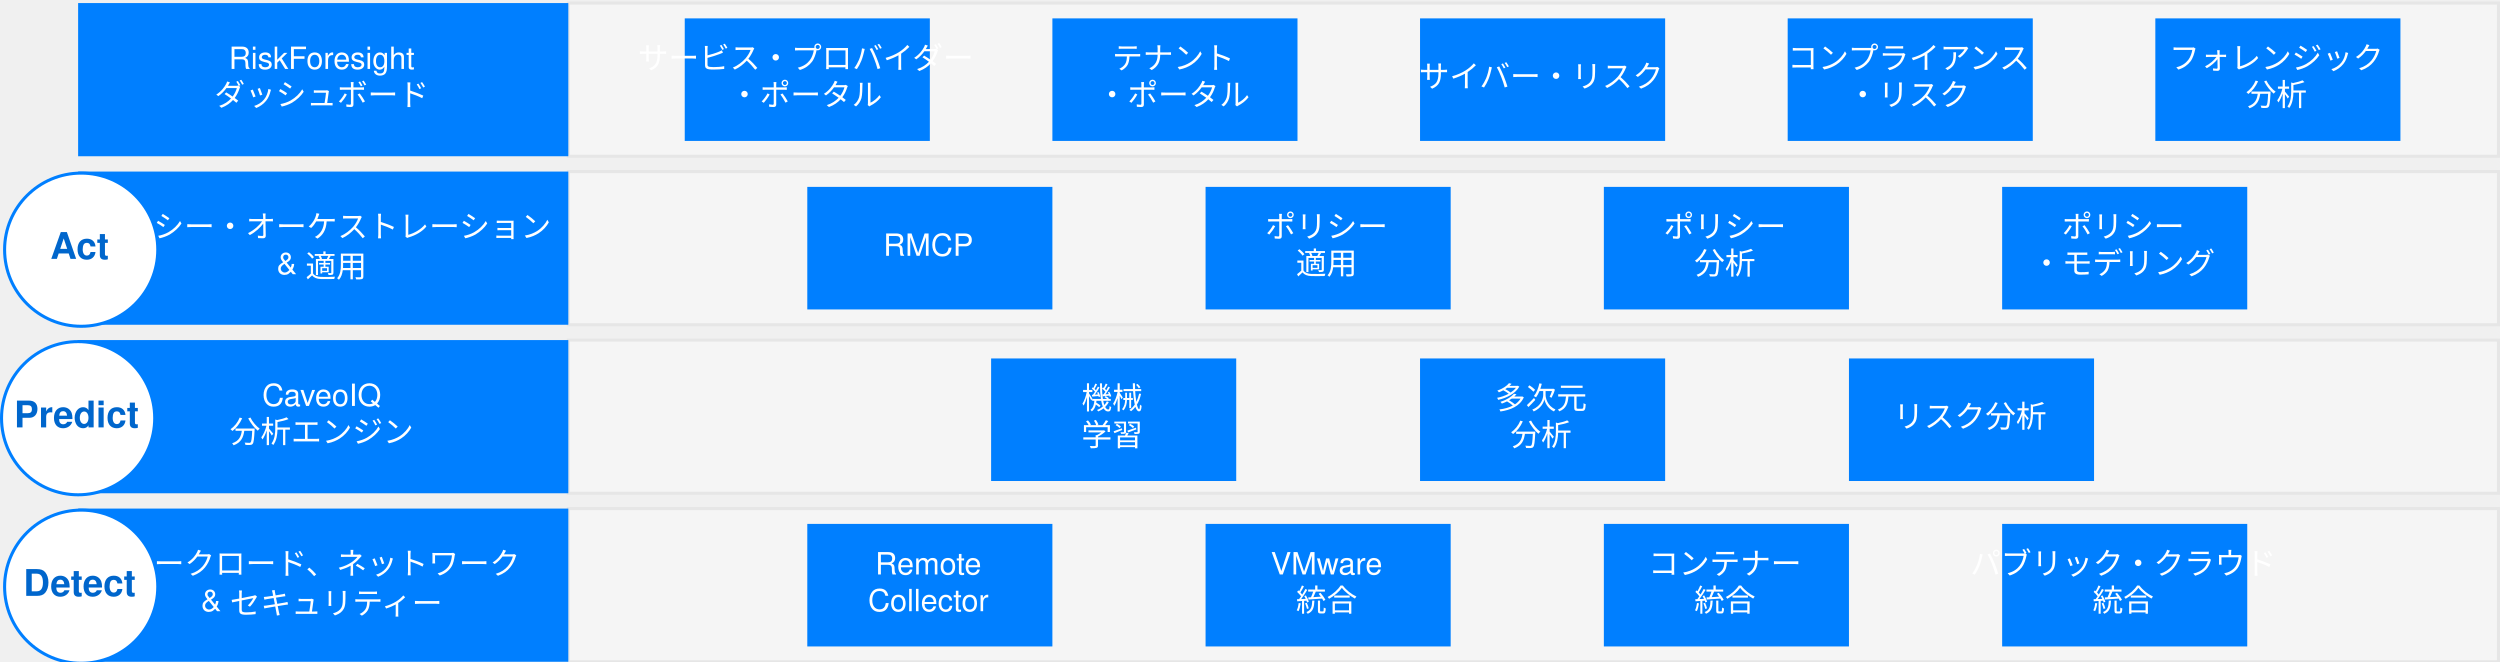
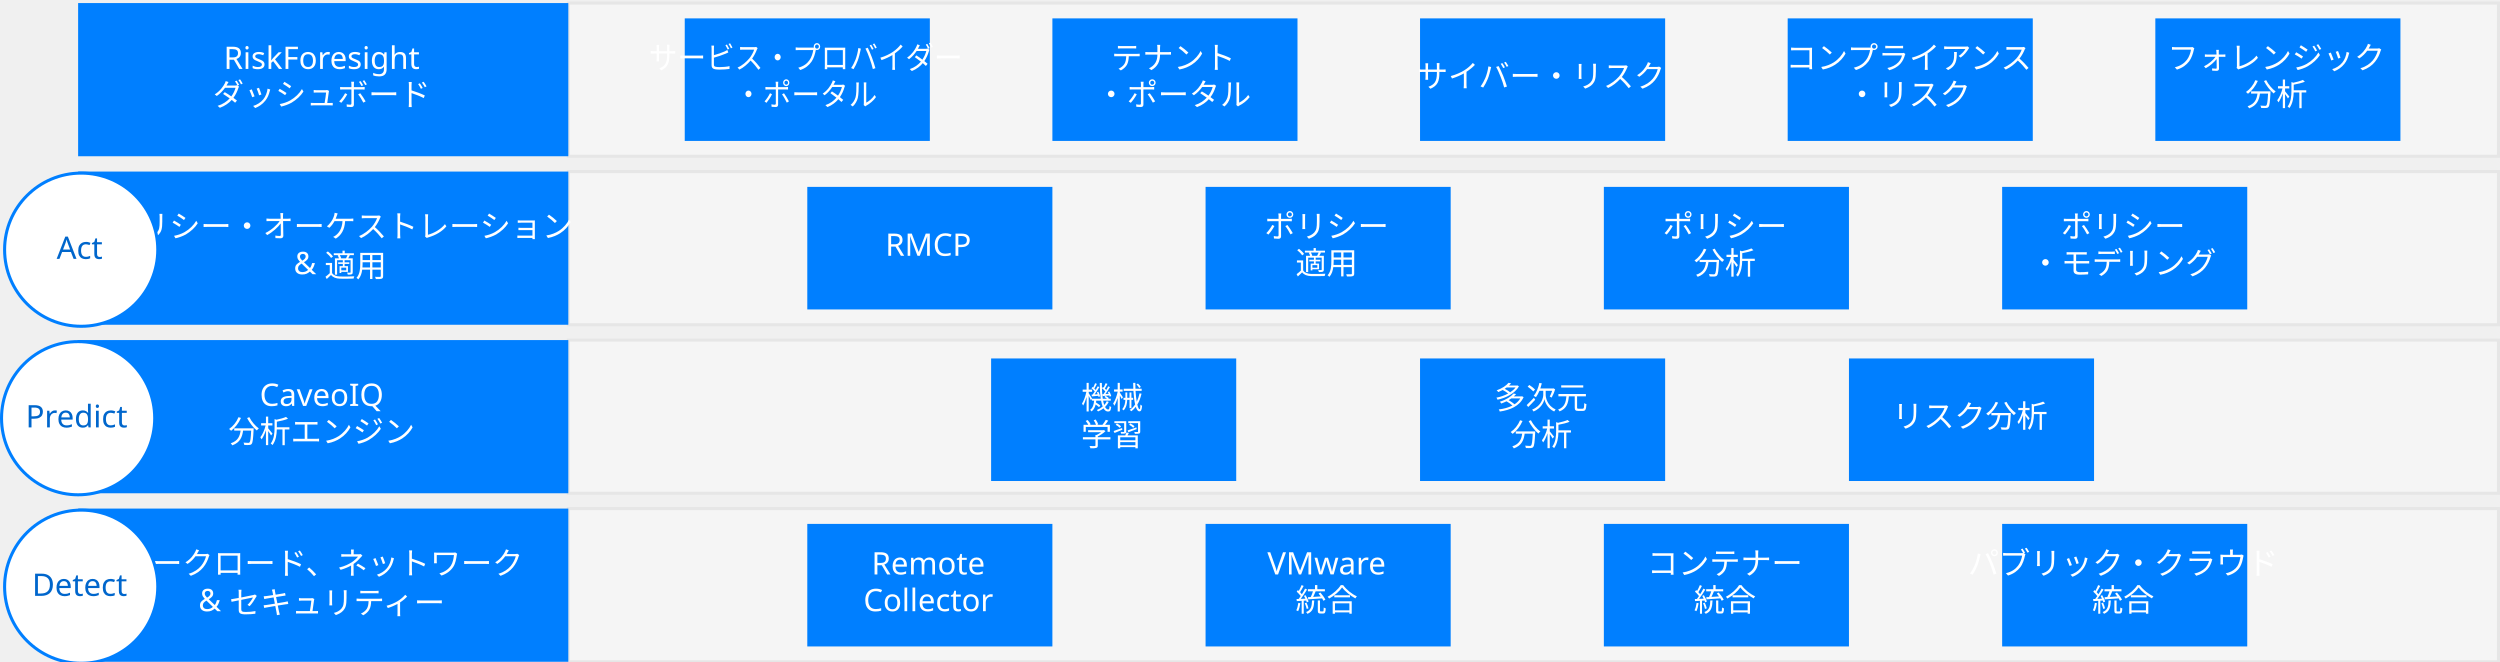
- <svg xmlns="http://www.w3.org/2000/svg" width="816px" height="216px" version="1.1" viewBox="-.5 -.5 816 216">
-   <g fill="#f5f5f5" pointer-events="none" stroke="#e6e6e6">
-     <rect x="185" y="165.5" width="630" height="50" />
-     <rect x="185" y="110.5" width="630" height="50" />
-     <rect x="185" y="55.5" width="630" height="50" />
-     <rect x="185" y=".5" width="630" height="50" />
+ <svg xmlns="http://www.w3.org/2000/svg" width="816px" height="216px" version="1.1" viewBox="-.5 -.5 816 216" id="svg186">
+   <defs id="defs190" />
+   <g fill="#f5f5f5" pointer-events="none" stroke="#e6e6e6" id="g12">
+     <rect x="185" y="165.5" width="630" height="50" id="rect4" />
+     <rect x="185" y="110.5" width="630" height="50" id="rect6" />
+     <rect x="185" y="55.5" width="630" height="50" id="rect8" />
+     <rect x="185" y=".5" width="630" height="50" id="rect10" />
  </g>
-   <rect x="25" y=".5" width="160" height="50" fill="#007fff" pointer-events="none" />
-   <g fill="#fff" font-family="Helvetica" font-size="10px" text-anchor="middle">
-     <text x="104.5" y="22">RiskForesight</text>
-     <text x="104.5" y="34">ダッシュボード</text>
+   <rect x="25" y=".5" width="160" height="50" fill="#007fff" pointer-events="none" id="rect14" />
+   <g fill="#fff" font-family="Helvetica" font-size="10px" text-anchor="middle" id="g20">
+     <text x="104.5" y="22" id="text16" style="-inkscape-font-specification:'MS UI Gothic, Normal';font-family:'MS UI Gothic';font-weight:normal;font-style:normal;font-stretch:normal;font-variant:normal;font-size:10.15px;text-anchor:middle;text-align:center;writing-mode:lr;font-variant-ligatures:normal;font-variant-caps:normal;font-variant-numeric:normal;font-feature-settings:normal;">RiskForesight</text>
+     <text x="104.5" y="34" id="text18" style="-inkscape-font-specification:'MS UI Gothic, Normal';font-family:'MS UI Gothic';font-weight:normal;font-style:normal;font-stretch:normal;font-variant:normal;font-size:10.15px;text-anchor:middle;text-align:center;writing-mode:lr;font-variant-ligatures:normal;font-variant-caps:normal;font-variant-numeric:normal;font-feature-settings:normal;">ダッシュボード</text>
  </g>
-   <rect x="25" y="55.5" width="160" height="50" fill="#007fff" pointer-events="none" />
-   <g fill="#fff" font-family="Helvetica" font-size="10px" text-anchor="middle">
-     <text x="104.5" y="77">ポリシー・オーケストレーション</text>
-     <text x="104.5" y="89">&amp; 適用</text>
+   <rect x="25" y="55.5" width="160" height="50" fill="#007fff" pointer-events="none" id="rect22" />
+   <g font-size="10px" id="g28" transform="translate(6)" style="font-size:10px;font-family:Helvetica;text-anchor:middle;fill:#ffffff">
+     <text x="104.5" y="77" id="text24" style="font-style:normal;font-variant:normal;font-weight:normal;font-stretch:normal;font-size:10.15px;font-family:'MS UI Gothic';-inkscape-font-specification:'MS UI Gothic, Normal';font-variant-ligatures:normal;font-variant-caps:normal;font-variant-numeric:normal;font-feature-settings:normal;text-align:center;writing-mode:lr-tb;text-anchor:middle">ポリシー・オーケストレーション</text>
+     <text x="104.5" y="89" id="text26" style="font-style:normal;font-variant:normal;font-weight:normal;font-stretch:normal;font-size:10.15px;font-family:'MS UI Gothic';-inkscape-font-specification:'MS UI Gothic, Normal';font-variant-ligatures:normal;font-variant-caps:normal;font-variant-numeric:normal;font-feature-settings:normal;text-align:center;writing-mode:lr-tb;text-anchor:middle">&amp; 適用</text>
  </g>
-   <rect x="25" y="110.5" width="160" height="50" fill="#007fff" pointer-events="none" />
-   <g fill="#fff" font-family="Helvetica" font-size="10px" text-anchor="middle">
-     <text x="104.5" y="132">CaveoIQ</text>
-     <text x="104.5" y="144">分析エンジン</text>
+   <rect x="25" y="110.5" width="160" height="50" fill="#007fff" pointer-events="none" id="rect30" />
+   <g fill="#fff" font-family="Helvetica" font-size="10px" text-anchor="middle" id="g36">
+     <text x="104.5" y="132" id="text32" style="-inkscape-font-specification:'MS UI Gothic, Normal';font-family:'MS UI Gothic';font-weight:normal;font-style:normal;font-stretch:normal;font-variant:normal;font-size:10.15px;text-anchor:middle;text-align:center;writing-mode:lr;font-variant-ligatures:normal;font-variant-caps:normal;font-variant-numeric:normal;font-feature-settings:normal;">CaveoIQ</text>
+     <text x="104.5" y="144" id="text34" style="-inkscape-font-specification:'MS UI Gothic, Normal';font-family:'MS UI Gothic';font-weight:normal;font-style:normal;font-stretch:normal;font-variant:normal;font-size:10.15px;text-anchor:middle;text-align:center;writing-mode:lr;font-variant-ligatures:normal;font-variant-caps:normal;font-variant-numeric:normal;font-feature-settings:normal;">分析エンジン</text>
  </g>
-   <rect x="25" y="165.5" width="160" height="50" fill="#007fff" pointer-events="none" />
-   <g fill="#fff" font-family="Helvetica" font-size="10px" text-anchor="middle">
-     <text x="104.5" y="187">ワークロード、ネットワーク</text>
-     <text x="104.5" y="199">&amp; セキュリティー</text>
+   <rect x="25" y="165.5" width="160" height="50" fill="#007fff" pointer-events="none" id="rect38" />
+   <g fill="#fff" font-family="Helvetica" font-size="10px" text-anchor="middle" id="g44">
+     <text x="104.5" y="187" id="text40" style="-inkscape-font-specification:'MS UI Gothic, Normal';font-family:'MS UI Gothic';font-weight:normal;font-style:normal;font-stretch:normal;font-variant:normal;font-size:10.15px;text-anchor:middle;text-align:center;writing-mode:lr;font-variant-ligatures:normal;font-variant-caps:normal;font-variant-numeric:normal;font-feature-settings:normal;">ワークロード、ネットワーク</text>
+     <text x="104.5" y="199" id="text42" style="-inkscape-font-specification:'MS UI Gothic, Normal';font-family:'MS UI Gothic';font-weight:normal;font-style:normal;font-stretch:normal;font-variant:normal;font-size:10.15px;text-anchor:middle;text-align:center;writing-mode:lr;font-variant-ligatures:normal;font-variant-caps:normal;font-variant-numeric:normal;font-feature-settings:normal;">&amp; セキュリティー</text>
  </g>
-   <rect x="223" y="5.5" width="80" height="40" fill="#007fff" pointer-events="none" />
-   <g fill="#fff" font-family="Helvetica" font-size="10px" text-anchor="middle">
-     <text x="262.5" y="22">サービス・プロバイダー</text>
-     <text x="262.5" y="34">・ポータル</text>
+   <rect x="223" y="5.5" width="80" height="40" fill="#007fff" pointer-events="none" id="rect46" />
+   <g font-size="10px" id="g52" transform="matrix(0.9209006,0,0,1,20.7542,0)" style="font-size:10px;font-family:Helvetica;text-anchor:middle;fill:#ffffff">
+     <text x="262.5" y="22" id="text48" style="font-style:normal;font-variant:normal;font-weight:normal;font-stretch:normal;font-size:10.15px;font-family:'MS UI Gothic';-inkscape-font-specification:'MS UI Gothic, Normal';font-variant-ligatures:normal;font-variant-caps:normal;font-variant-numeric:normal;font-feature-settings:normal;text-align:center;writing-mode:lr-tb;text-anchor:middle">サービス・プロバイダー</text>
+     <text x="262.5" y="34" id="text50" style="font-style:normal;font-variant:normal;font-weight:normal;font-stretch:normal;font-size:10.15px;font-family:'MS UI Gothic';-inkscape-font-specification:'MS UI Gothic, Normal';font-variant-ligatures:normal;font-variant-caps:normal;font-variant-numeric:normal;font-feature-settings:normal;text-align:center;writing-mode:lr-tb;text-anchor:middle">・ポータル</text>
  </g>
-   <rect x="343" y="5.5" width="80" height="40" fill="#007fff" pointer-events="none" />
-   <g fill="#fff" font-family="Helvetica" font-size="10px" text-anchor="middle">
-     <text x="382.5" y="22">テナント</text>
-     <text x="382.5" y="34">・ポータル</text>
+   <rect x="343" y="5.5" width="80" height="40" fill="#007fff" pointer-events="none" id="rect54" />
+   <g fill="#fff" font-family="Helvetica" font-size="10px" text-anchor="middle" id="g60">
+     <text x="382.5" y="22" id="text56" style="-inkscape-font-specification:'MS UI Gothic, Normal';font-family:'MS UI Gothic';font-weight:normal;font-style:normal;font-stretch:normal;font-variant:normal;font-size:10.15px;text-anchor:middle;text-align:center;writing-mode:lr;font-variant-ligatures:normal;font-variant-caps:normal;font-variant-numeric:normal;font-feature-settings:normal;">テナント</text>
+     <text x="382.5" y="34" id="text58" style="-inkscape-font-specification:'MS UI Gothic, Normal';font-family:'MS UI Gothic';font-weight:normal;font-style:normal;font-stretch:normal;font-variant:normal;font-size:10.15px;text-anchor:middle;text-align:center;writing-mode:lr;font-variant-ligatures:normal;font-variant-caps:normal;font-variant-numeric:normal;font-feature-settings:normal;">・ポータル</text>
  </g>
-   <rect x="463" y="5.5" width="80" height="40" fill="#007fff" pointer-events="none" />
-   <g fill="#fff" font-family="Helvetica" font-size="10px" text-anchor="middle">
-     <text x="502.5" y="28">サイバー・リスク</text>
+   <rect x="463" y="5.5" width="80" height="40" fill="#007fff" pointer-events="none" id="rect62" />
+   <g fill="#fff" font-family="Helvetica" font-size="10px" text-anchor="middle" id="g66">
+     <text x="502.5" y="28" id="text64" style="-inkscape-font-specification:'MS UI Gothic, Normal';font-family:'MS UI Gothic';font-weight:normal;font-style:normal;font-stretch:normal;font-variant:normal;font-size:10.15px;text-anchor:middle;text-align:center;writing-mode:lr;font-variant-ligatures:normal;font-variant-caps:normal;font-variant-numeric:normal;font-feature-settings:normal;">サイバー・リスク</text>
  </g>
-   <rect x="583" y="5.5" width="80" height="40" fill="#007fff" pointer-events="none" />
-   <g fill="#fff" font-family="Helvetica" font-size="10px" text-anchor="middle">
-     <text x="622.5" y="22">コンプライアンス</text>
-     <text x="622.5" y="34">・リスク</text>
+   <rect x="583" y="5.5" width="80" height="40" fill="#007fff" pointer-events="none" id="rect68" />
+   <g fill="#fff" font-family="Helvetica" font-size="10px" text-anchor="middle" id="g74">
+     <text x="622.5" y="22" id="text70" style="-inkscape-font-specification:'MS UI Gothic, Normal';font-family:'MS UI Gothic';font-weight:normal;font-style:normal;font-stretch:normal;font-variant:normal;font-size:10.15px;text-anchor:middle;text-align:center;writing-mode:lr;font-variant-ligatures:normal;font-variant-caps:normal;font-variant-numeric:normal;font-feature-settings:normal;">コンプライアンス</text>
+     <text x="622.5" y="34" id="text72" style="-inkscape-font-specification:'MS UI Gothic, Normal';font-family:'MS UI Gothic';font-weight:normal;font-style:normal;font-stretch:normal;font-variant:normal;font-size:10.15px;text-anchor:middle;text-align:center;writing-mode:lr;font-variant-ligatures:normal;font-variant-caps:normal;font-variant-numeric:normal;font-feature-settings:normal;">・リスク</text>
  </g>
-   <rect x="703" y="5.5" width="80" height="40" fill="#007fff" pointer-events="none" />
-   <g fill="#fff" font-family="Helvetica" font-size="10px" text-anchor="middle">
-     <text x="742.5" y="22">フォレンジック</text>
-     <text x="742.5" y="34">分析</text>
+   <rect x="703" y="5.5" width="80" height="40" fill="#007fff" pointer-events="none" id="rect76" />
+   <g fill="#fff" font-family="Helvetica" font-size="10px" text-anchor="middle" id="g82">
+     <text x="742.5" y="22" id="text78" style="-inkscape-font-specification:'MS UI Gothic, Normal';font-family:'MS UI Gothic';font-weight:normal;font-style:normal;font-stretch:normal;font-variant:normal;font-size:10.15px;text-anchor:middle;text-align:center;writing-mode:lr;font-variant-ligatures:normal;font-variant-caps:normal;font-variant-numeric:normal;font-feature-settings:normal;">フォレンジック</text>
+     <text x="742.5" y="34" id="text80" style="-inkscape-font-specification:'MS UI Gothic, Normal';font-family:'MS UI Gothic';font-weight:normal;font-style:normal;font-stretch:normal;font-variant:normal;font-size:10.15px;text-anchor:middle;text-align:center;writing-mode:lr;font-variant-ligatures:normal;font-variant-caps:normal;font-variant-numeric:normal;font-feature-settings:normal;">分析</text>
  </g>
-   <rect x="263" y="60.5" width="80" height="40" fill="#007fff" pointer-events="none" />
-   <g fill="#fff" font-family="Helvetica" font-size="10px" text-anchor="middle">
-     <text x="302.5" y="83">RMCP</text>
+   <rect x="263" y="60.5" width="80" height="40" fill="#007fff" pointer-events="none" id="rect84" />
+   <g fill="#fff" font-family="Helvetica" font-size="10px" text-anchor="middle" id="g88">
+     <text x="302.5" y="83" id="text86" style="-inkscape-font-specification:'MS UI Gothic, Normal';font-family:'MS UI Gothic';font-weight:normal;font-style:normal;font-stretch:normal;font-variant:normal;font-size:10.15px;text-anchor:middle;text-align:center;writing-mode:lr;font-variant-ligatures:normal;font-variant-caps:normal;font-variant-numeric:normal;font-feature-settings:normal;">RMCP</text>
  </g>
-   <rect x="393" y="60.5" width="80" height="40" fill="#007fff" pointer-events="none" />
-   <g fill="#fff" font-family="Helvetica" font-size="10px" text-anchor="middle">
-     <text x="432.5" y="77">ポリシー</text>
-     <text x="432.5" y="89">適用</text>
+   <rect x="393" y="60.5" width="80" height="40" fill="#007fff" pointer-events="none" id="rect90" />
+   <g fill="#fff" font-family="Helvetica" font-size="10px" text-anchor="middle" id="g96">
+     <text x="432.5" y="77" id="text92" style="-inkscape-font-specification:'MS UI Gothic, Normal';font-family:'MS UI Gothic';font-weight:normal;font-style:normal;font-stretch:normal;font-variant:normal;font-size:10.15px;text-anchor:middle;text-align:center;writing-mode:lr;font-variant-ligatures:normal;font-variant-caps:normal;font-variant-numeric:normal;font-feature-settings:normal;">ポリシー</text>
+     <text x="432.5" y="89" id="text94" style="-inkscape-font-specification:'MS UI Gothic, Normal';font-family:'MS UI Gothic';font-weight:normal;font-style:normal;font-stretch:normal;font-variant:normal;font-size:10.15px;text-anchor:middle;text-align:center;writing-mode:lr;font-variant-ligatures:normal;font-variant-caps:normal;font-variant-numeric:normal;font-feature-settings:normal;">適用</text>
  </g>
-   <rect x="523" y="60.5" width="80" height="40" fill="#007fff" pointer-events="none" />
-   <g fill="#fff" font-family="Helvetica" font-size="10px" text-anchor="middle">
-     <text x="562.5" y="77">ポリシー</text>
-     <text x="562.5" y="89">分析</text>
+   <rect x="523" y="60.5" width="80" height="40" fill="#007fff" pointer-events="none" id="rect98" />
+   <g fill="#fff" font-family="Helvetica" font-size="10px" text-anchor="middle" id="g104">
+     <text x="562.5" y="77" id="text100" style="-inkscape-font-specification:'MS UI Gothic, Normal';font-family:'MS UI Gothic';font-weight:normal;font-style:normal;font-stretch:normal;font-variant:normal;font-size:10.15px;text-anchor:middle;text-align:center;writing-mode:lr;font-variant-ligatures:normal;font-variant-caps:normal;font-variant-numeric:normal;font-feature-settings:normal;">ポリシー</text>
+     <text x="562.5" y="89" id="text102" style="-inkscape-font-specification:'MS UI Gothic, Normal';font-family:'MS UI Gothic';font-weight:normal;font-style:normal;font-stretch:normal;font-variant:normal;font-size:10.15px;text-anchor:middle;text-align:center;writing-mode:lr;font-variant-ligatures:normal;font-variant-caps:normal;font-variant-numeric:normal;font-feature-settings:normal;">分析</text>
  </g>
-   <rect x="653" y="60.5" width="80" height="40" fill="#007fff" pointer-events="none" />
-   <g fill="#fff" font-family="Helvetica" font-size="10px" text-anchor="middle">
-     <text x="692.5" y="77">ポリシー</text>
-     <text x="692.5" y="89">・モデリング</text>
+   <rect x="653" y="60.5" width="80" height="40" fill="#007fff" pointer-events="none" id="rect106" />
+   <g fill="#fff" font-family="Helvetica" font-size="10px" text-anchor="middle" id="g112">
+     <text x="692.5" y="77" id="text108" style="-inkscape-font-specification:'MS UI Gothic, Normal';font-family:'MS UI Gothic';font-weight:normal;font-style:normal;font-stretch:normal;font-variant:normal;font-size:10.15px;text-anchor:middle;text-align:center;writing-mode:lr;font-variant-ligatures:normal;font-variant-caps:normal;font-variant-numeric:normal;font-feature-settings:normal;">ポリシー</text>
+     <text x="692.5" y="89" id="text110" style="-inkscape-font-specification:'MS UI Gothic, Normal';font-family:'MS UI Gothic';font-weight:normal;font-style:normal;font-stretch:normal;font-variant:normal;font-size:10.15px;text-anchor:middle;text-align:center;writing-mode:lr;font-variant-ligatures:normal;font-variant-caps:normal;font-variant-numeric:normal;font-feature-settings:normal;">・モデリング</text>
  </g>
-   <rect x="323" y="116.5" width="80" height="40" fill="#007fff" pointer-events="none" />
-   <g fill="#fff" font-family="Helvetica" font-size="10px" text-anchor="middle">
-     <text x="362.5" y="133">機械</text>
-     <text x="362.5" y="145">学習</text>
+   <rect x="323" y="116.5" width="80" height="40" fill="#007fff" pointer-events="none" id="rect114" />
+   <g fill="#fff" font-family="Helvetica" font-size="10px" text-anchor="middle" id="g120">
+     <text x="362.5" y="133" id="text116" style="-inkscape-font-specification:'MS UI Gothic, Normal';font-family:'MS UI Gothic';font-weight:normal;font-style:normal;font-stretch:normal;font-variant:normal;font-size:10.15px;text-anchor:middle;text-align:center;writing-mode:lr;font-variant-ligatures:normal;font-variant-caps:normal;font-variant-numeric:normal;font-feature-settings:normal;">機械</text>
+     <text x="362.5" y="145" id="text118" style="-inkscape-font-specification:'MS UI Gothic, Normal';font-family:'MS UI Gothic';font-weight:normal;font-style:normal;font-stretch:normal;font-variant:normal;font-size:10.15px;text-anchor:middle;text-align:center;writing-mode:lr;font-variant-ligatures:normal;font-variant-caps:normal;font-variant-numeric:normal;font-feature-settings:normal;">学習</text>
  </g>
-   <rect x="463" y="116.5" width="80" height="40" fill="#007fff" pointer-events="none" />
-   <g fill="#fff" font-family="Helvetica" font-size="10px" text-anchor="middle">
-     <text x="502.5" y="133">多次元</text>
-     <text x="502.5" y="145">分析</text>
+   <rect x="463" y="116.5" width="80" height="40" fill="#007fff" pointer-events="none" id="rect122" />
+   <g fill="#fff" font-family="Helvetica" font-size="10px" text-anchor="middle" id="g128">
+     <text x="502.5" y="133" id="text124" style="-inkscape-font-specification:'MS UI Gothic, Normal';font-family:'MS UI Gothic';font-weight:normal;font-style:normal;font-stretch:normal;font-variant:normal;font-size:10.15px;text-anchor:middle;text-align:center;writing-mode:lr;font-variant-ligatures:normal;font-variant-caps:normal;font-variant-numeric:normal;font-feature-settings:normal;">多次元</text>
+     <text x="502.5" y="145" id="text126" style="-inkscape-font-specification:'MS UI Gothic, Normal';font-family:'MS UI Gothic';font-weight:normal;font-style:normal;font-stretch:normal;font-variant:normal;font-size:10.15px;text-anchor:middle;text-align:center;writing-mode:lr;font-variant-ligatures:normal;font-variant-caps:normal;font-variant-numeric:normal;font-feature-settings:normal;">分析</text>
  </g>
-   <rect x="603" y="116.5" width="80" height="40" fill="#007fff" pointer-events="none" />
-   <g fill="#fff" font-family="Helvetica" font-size="10px" text-anchor="middle">
-     <text x="642.5" y="139">リスク分析</text>
+   <rect x="603" y="116.5" width="80" height="40" fill="#007fff" pointer-events="none" id="rect130" />
+   <g fill="#fff" font-family="Helvetica" font-size="10px" text-anchor="middle" id="g134">
+     <text x="642.5" y="139" id="text132" style="-inkscape-font-specification:'MS UI Gothic, Normal';font-family:'MS UI Gothic';font-weight:normal;font-style:normal;font-stretch:normal;font-variant:normal;font-size:10.15px;text-anchor:middle;text-align:center;writing-mode:lr;font-variant-ligatures:normal;font-variant-caps:normal;font-variant-numeric:normal;font-feature-settings:normal;">リスク分析</text>
  </g>
-   <rect x="263" y="170.5" width="80" height="40" fill="#007fff" pointer-events="none" />
-   <g fill="#fff" font-family="Helvetica" font-size="10px" text-anchor="middle">
-     <text x="302.5" y="187">Remote</text>
-     <text x="302.5" y="199">Collector</text>
+   <rect x="263" y="170.5" width="80" height="40" fill="#007fff" pointer-events="none" id="rect136" />
+   <g fill="#fff" font-family="Helvetica" font-size="10px" text-anchor="middle" id="g142">
+     <text x="302.5" y="187" id="text138" style="-inkscape-font-specification:'MS UI Gothic, Normal';font-family:'MS UI Gothic';font-weight:normal;font-style:normal;font-stretch:normal;font-variant:normal;font-size:10.15px;text-anchor:middle;text-align:center;writing-mode:lr;font-variant-ligatures:normal;font-variant-caps:normal;font-variant-numeric:normal;font-feature-settings:normal;">Remote</text>
+     <text x="302.5" y="199" id="text140" style="-inkscape-font-specification:'MS UI Gothic, Normal';font-family:'MS UI Gothic';font-weight:normal;font-style:normal;font-stretch:normal;font-variant:normal;font-size:10.15px;text-anchor:middle;text-align:center;writing-mode:lr;font-variant-ligatures:normal;font-variant-caps:normal;font-variant-numeric:normal;font-feature-settings:normal;">Collector</text>
  </g>
-   <rect x="393" y="170.5" width="80" height="40" fill="#007fff" pointer-events="none" />
-   <g fill="#fff" font-family="Helvetica" font-size="10px" text-anchor="middle">
-     <text x="432.5" y="187">VMware</text>
-     <text x="432.5" y="199">統合</text>
+   <rect x="393" y="170.5" width="80" height="40" fill="#007fff" pointer-events="none" id="rect144" />
+   <g fill="#fff" font-family="Helvetica" font-size="10px" text-anchor="middle" id="g150">
+     <text x="432.5" y="187" id="text146" style="-inkscape-font-specification:'MS UI Gothic, Normal';font-family:'MS UI Gothic';font-weight:normal;font-style:normal;font-stretch:normal;font-variant:normal;font-size:10.15px;text-anchor:middle;text-align:center;writing-mode:lr;font-variant-ligatures:normal;font-variant-caps:normal;font-variant-numeric:normal;font-feature-settings:normal;">VMware</text>
+     <text x="432.5" y="199" id="text148" style="-inkscape-font-specification:'MS UI Gothic, Normal';font-family:'MS UI Gothic';font-weight:normal;font-style:normal;font-stretch:normal;font-variant:normal;font-size:10.15px;text-anchor:middle;text-align:center;writing-mode:lr;font-variant-ligatures:normal;font-variant-caps:normal;font-variant-numeric:normal;font-feature-settings:normal;">統合</text>
  </g>
-   <rect x="523" y="170.5" width="80" height="40" fill="#007fff" pointer-events="none" />
-   <g fill="#fff" font-family="Helvetica" font-size="10px" text-anchor="middle">
-     <text x="562.5" y="187">コンテナー</text>
-     <text x="562.5" y="199">統合</text>
+   <rect x="523" y="170.5" width="80" height="40" fill="#007fff" pointer-events="none" id="rect152" />
+   <g fill="#fff" font-family="Helvetica" font-size="10px" text-anchor="middle" id="g158">
+     <text x="562.5" y="187" id="text154" style="-inkscape-font-specification:'MS UI Gothic, Normal';font-family:'MS UI Gothic';font-weight:normal;font-style:normal;font-stretch:normal;font-variant:normal;font-size:10.15px;text-anchor:middle;text-align:center;writing-mode:lr;font-variant-ligatures:normal;font-variant-caps:normal;font-variant-numeric:normal;font-feature-settings:normal;">コンテナー</text>
+     <text x="562.5" y="199" id="text156" style="-inkscape-font-specification:'MS UI Gothic, Normal';font-family:'MS UI Gothic';font-weight:normal;font-style:normal;font-stretch:normal;font-variant:normal;font-size:10.15px;text-anchor:middle;text-align:center;writing-mode:lr;font-variant-ligatures:normal;font-variant-caps:normal;font-variant-numeric:normal;font-feature-settings:normal;">統合</text>
  </g>
-   <rect x="653" y="170.5" width="80" height="40" fill="#007fff" pointer-events="none" />
-   <g fill="#fff" font-family="Helvetica" font-size="10px" text-anchor="middle">
-     <text x="692.5" y="187">パブリック・クラウド</text>
-     <text x="692.5" y="199">統合</text>
+   <rect x="653" y="170.5" width="80" height="40" fill="#007fff" pointer-events="none" id="rect160" />
+   <g fill="#fff" font-family="Helvetica" font-size="10px" text-anchor="middle" id="g166">
+     <text x="692.5" y="187" id="text162" style="-inkscape-font-specification:'MS UI Gothic, Normal';font-family:'MS UI Gothic';font-weight:normal;font-style:normal;font-stretch:normal;font-variant:normal;font-size:10.15px;text-anchor:middle;text-align:center;writing-mode:lr;font-variant-ligatures:normal;font-variant-caps:normal;font-variant-numeric:normal;font-feature-settings:normal;">パブリック・クラウド</text>
+     <text x="692.5" y="199" id="text164" style="-inkscape-font-specification:'MS UI Gothic, Normal';font-family:'MS UI Gothic';font-weight:normal;font-style:normal;font-stretch:normal;font-variant:normal;font-size:10.15px;text-anchor:middle;text-align:center;writing-mode:lr;font-variant-ligatures:normal;font-variant-caps:normal;font-variant-numeric:normal;font-feature-settings:normal;">統合</text>
  </g>
-   <ellipse cx="26" cy="191" rx="25" ry="25" fill="#fff" pointer-events="none" stroke="#007fff" />
-   <g fill="#06c" font-family="Helvetica" font-size="12px" font-weight="bold" text-anchor="middle">
-     <text x="25.5" y="194">Detect</text>
+   <ellipse cx="26" cy="191" rx="25" ry="25" fill="#fff" pointer-events="none" stroke="#007fff" id="ellipse168" />
+   <g fill="#06c" font-family="Helvetica" font-size="12px" font-weight="bold" text-anchor="middle" id="g172">
+     <text x="25.5" y="194" id="text170" style="-inkscape-font-specification:'MS UI Gothic, Normal';font-family:'MS UI Gothic';font-weight:normal;font-style:normal;font-stretch:normal;font-variant:normal;font-size:10.15px;text-anchor:middle;text-align:center;writing-mode:lr;font-variant-ligatures:normal;font-variant-caps:normal;font-variant-numeric:normal;font-feature-settings:normal;">Detect</text>
  </g>
-   <ellipse cx="25" cy="136" rx="25" ry="25" fill="#fff" pointer-events="none" stroke="#007fff" />
-   <g fill="#06c" font-family="Helvetica" font-size="12px" font-weight="bold" text-anchor="middle">
-     <text x="24.5" y="139">Predict</text>
+   <ellipse cx="25" cy="136" rx="25" ry="25" fill="#fff" pointer-events="none" stroke="#007fff" id="ellipse174" />
+   <g fill="#06c" font-family="Helvetica" font-size="12px" font-weight="bold" text-anchor="middle" id="g178">
+     <text x="24.5" y="139" id="text176" style="-inkscape-font-specification:'MS UI Gothic, Normal';font-family:'MS UI Gothic';font-weight:normal;font-style:normal;font-stretch:normal;font-variant:normal;font-size:10.15px;text-anchor:middle;text-align:center;writing-mode:lr;font-variant-ligatures:normal;font-variant-caps:normal;font-variant-numeric:normal;font-feature-settings:normal;">Predict</text>
  </g>
-   <ellipse cx="26" cy="81" rx="25" ry="25" fill="#fff" pointer-events="none" stroke="#007fff" />
-   <g fill="#06c" font-family="Helvetica" font-size="12px" font-weight="bold" text-anchor="middle">
-     <text x="25.5" y="84">Act</text>
+   <ellipse cx="26" cy="81" rx="25" ry="25" fill="#fff" pointer-events="none" stroke="#007fff" id="ellipse180" />
+   <g fill="#06c" font-family="Helvetica" font-size="12px" font-weight="bold" text-anchor="middle" id="g184">
+     <text x="25.5" y="84" id="text182" style="-inkscape-font-specification:'MS UI Gothic, Normal';font-family:'MS UI Gothic';font-weight:normal;font-style:normal;font-stretch:normal;font-variant:normal;font-size:10.15px;text-anchor:middle;text-align:center;writing-mode:lr;font-variant-ligatures:normal;font-variant-caps:normal;font-variant-numeric:normal;font-feature-settings:normal;">Act</text>
  </g>
</svg>
